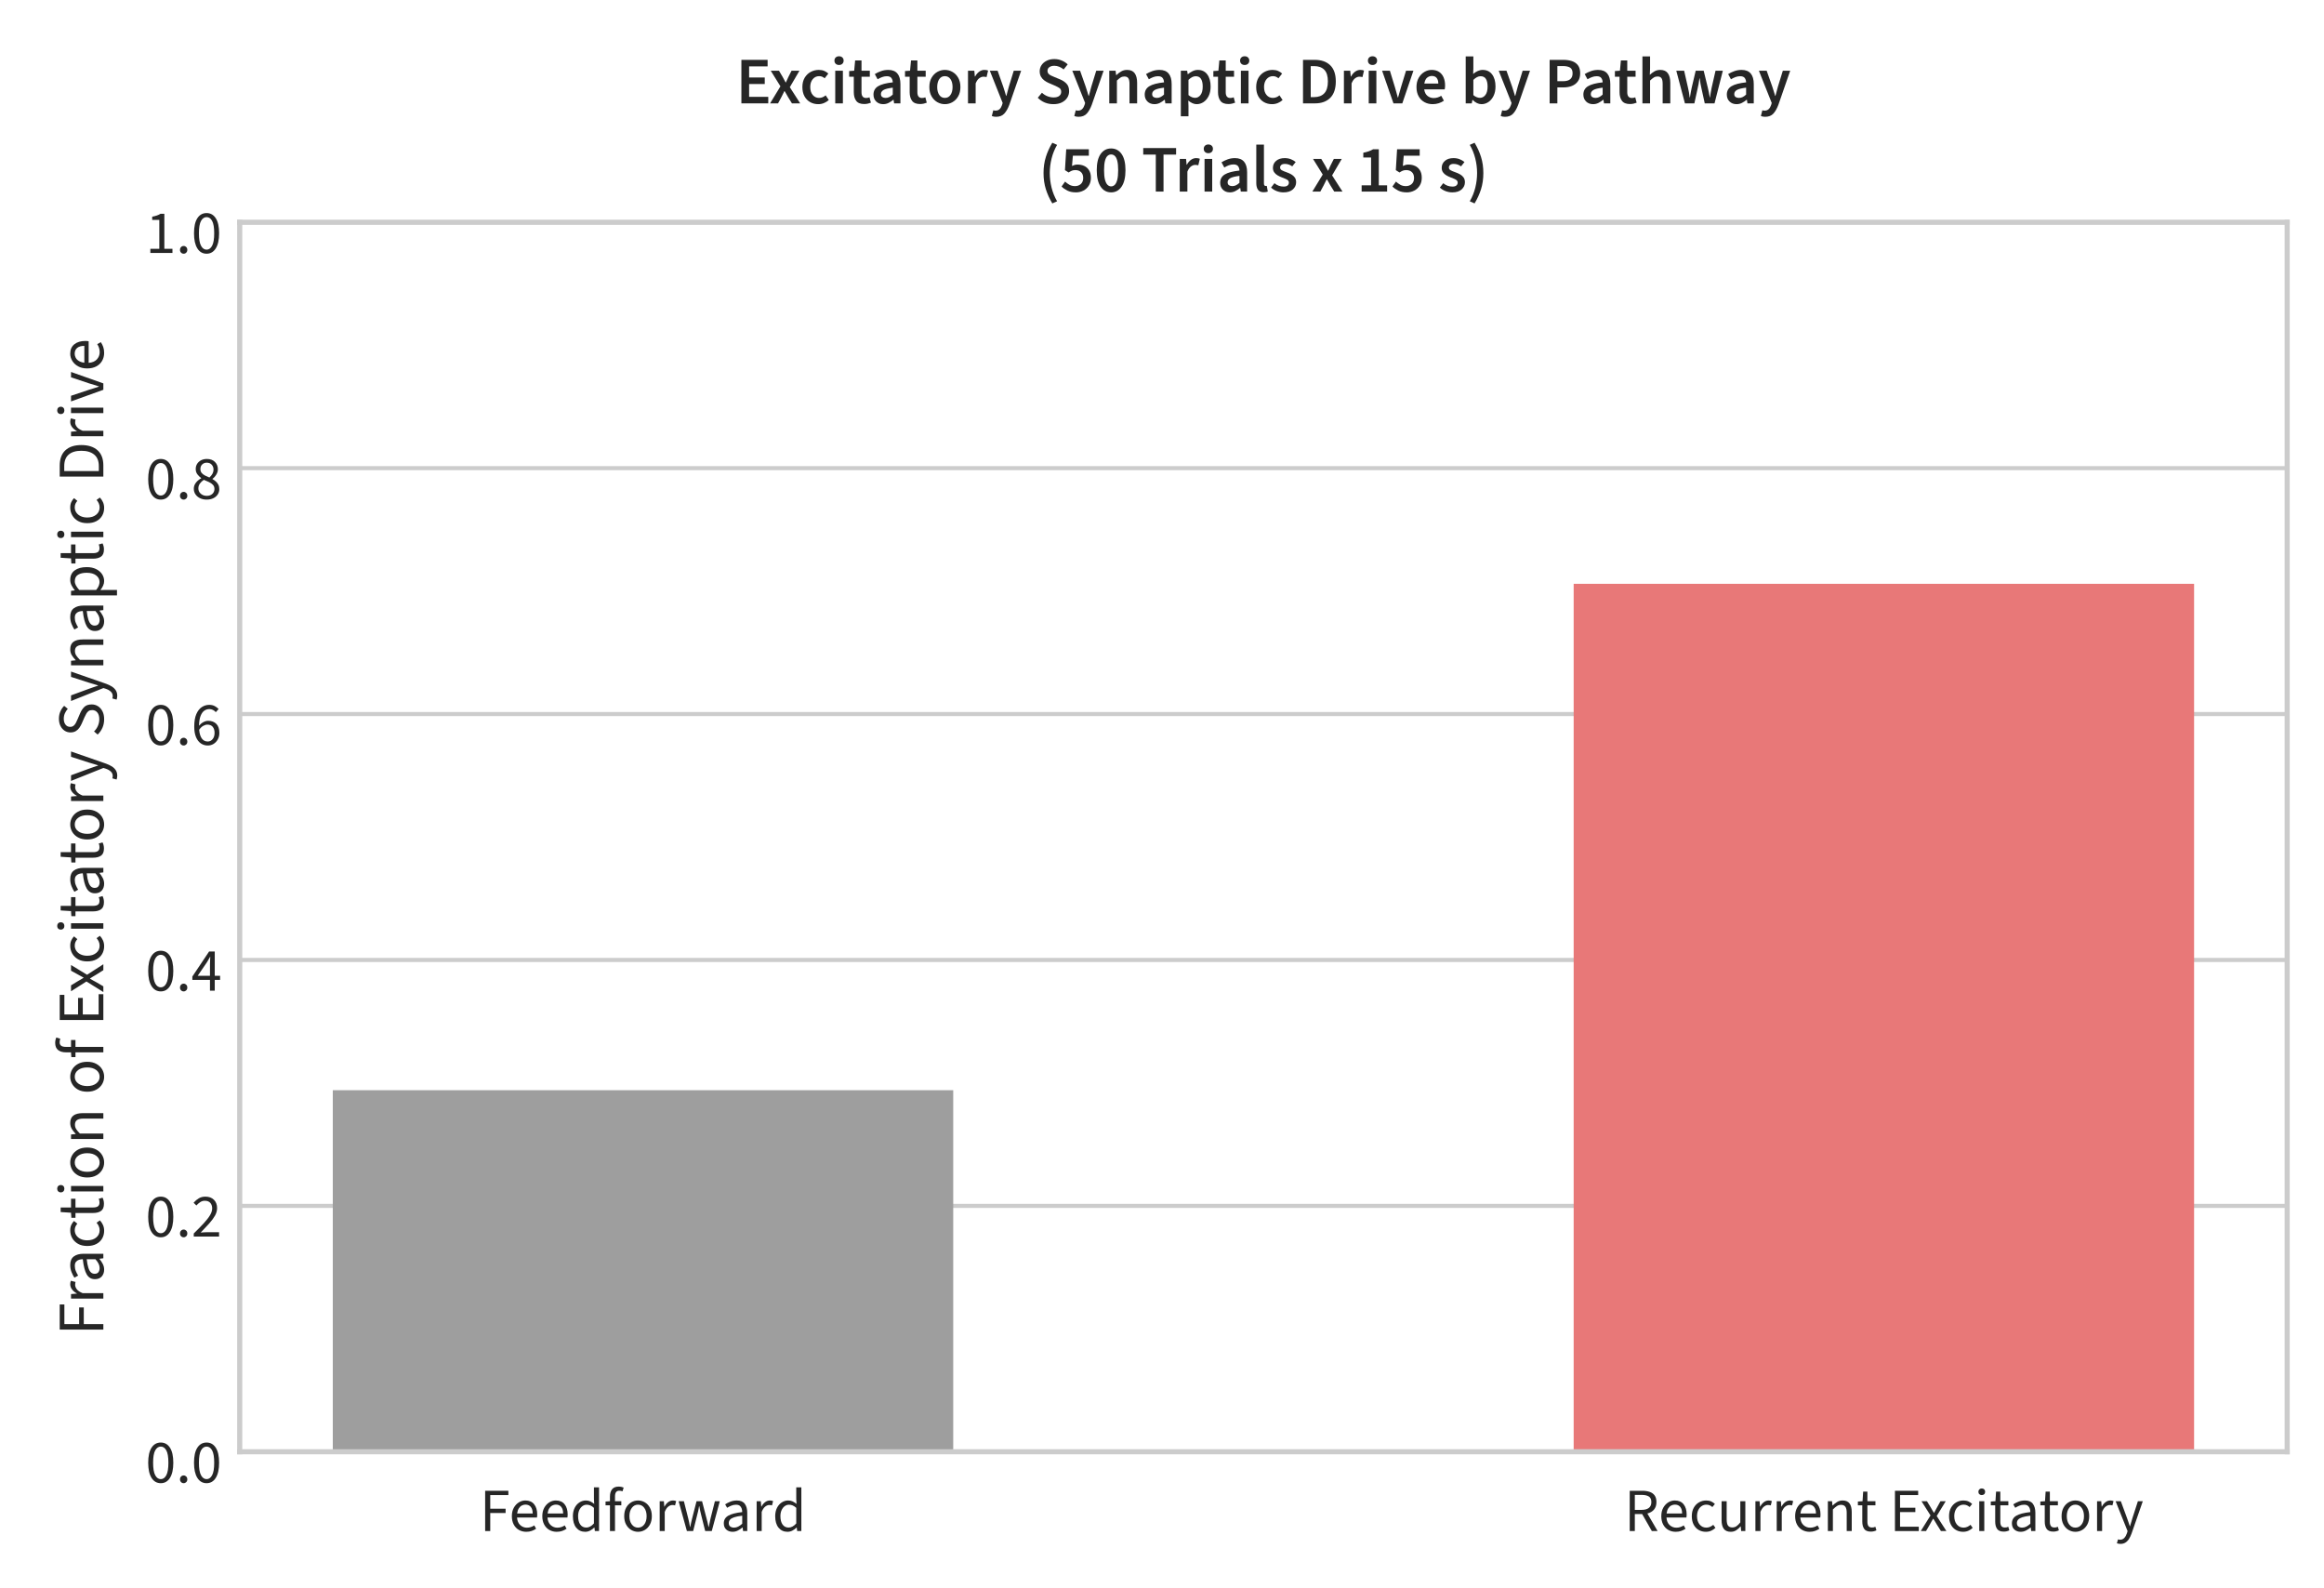
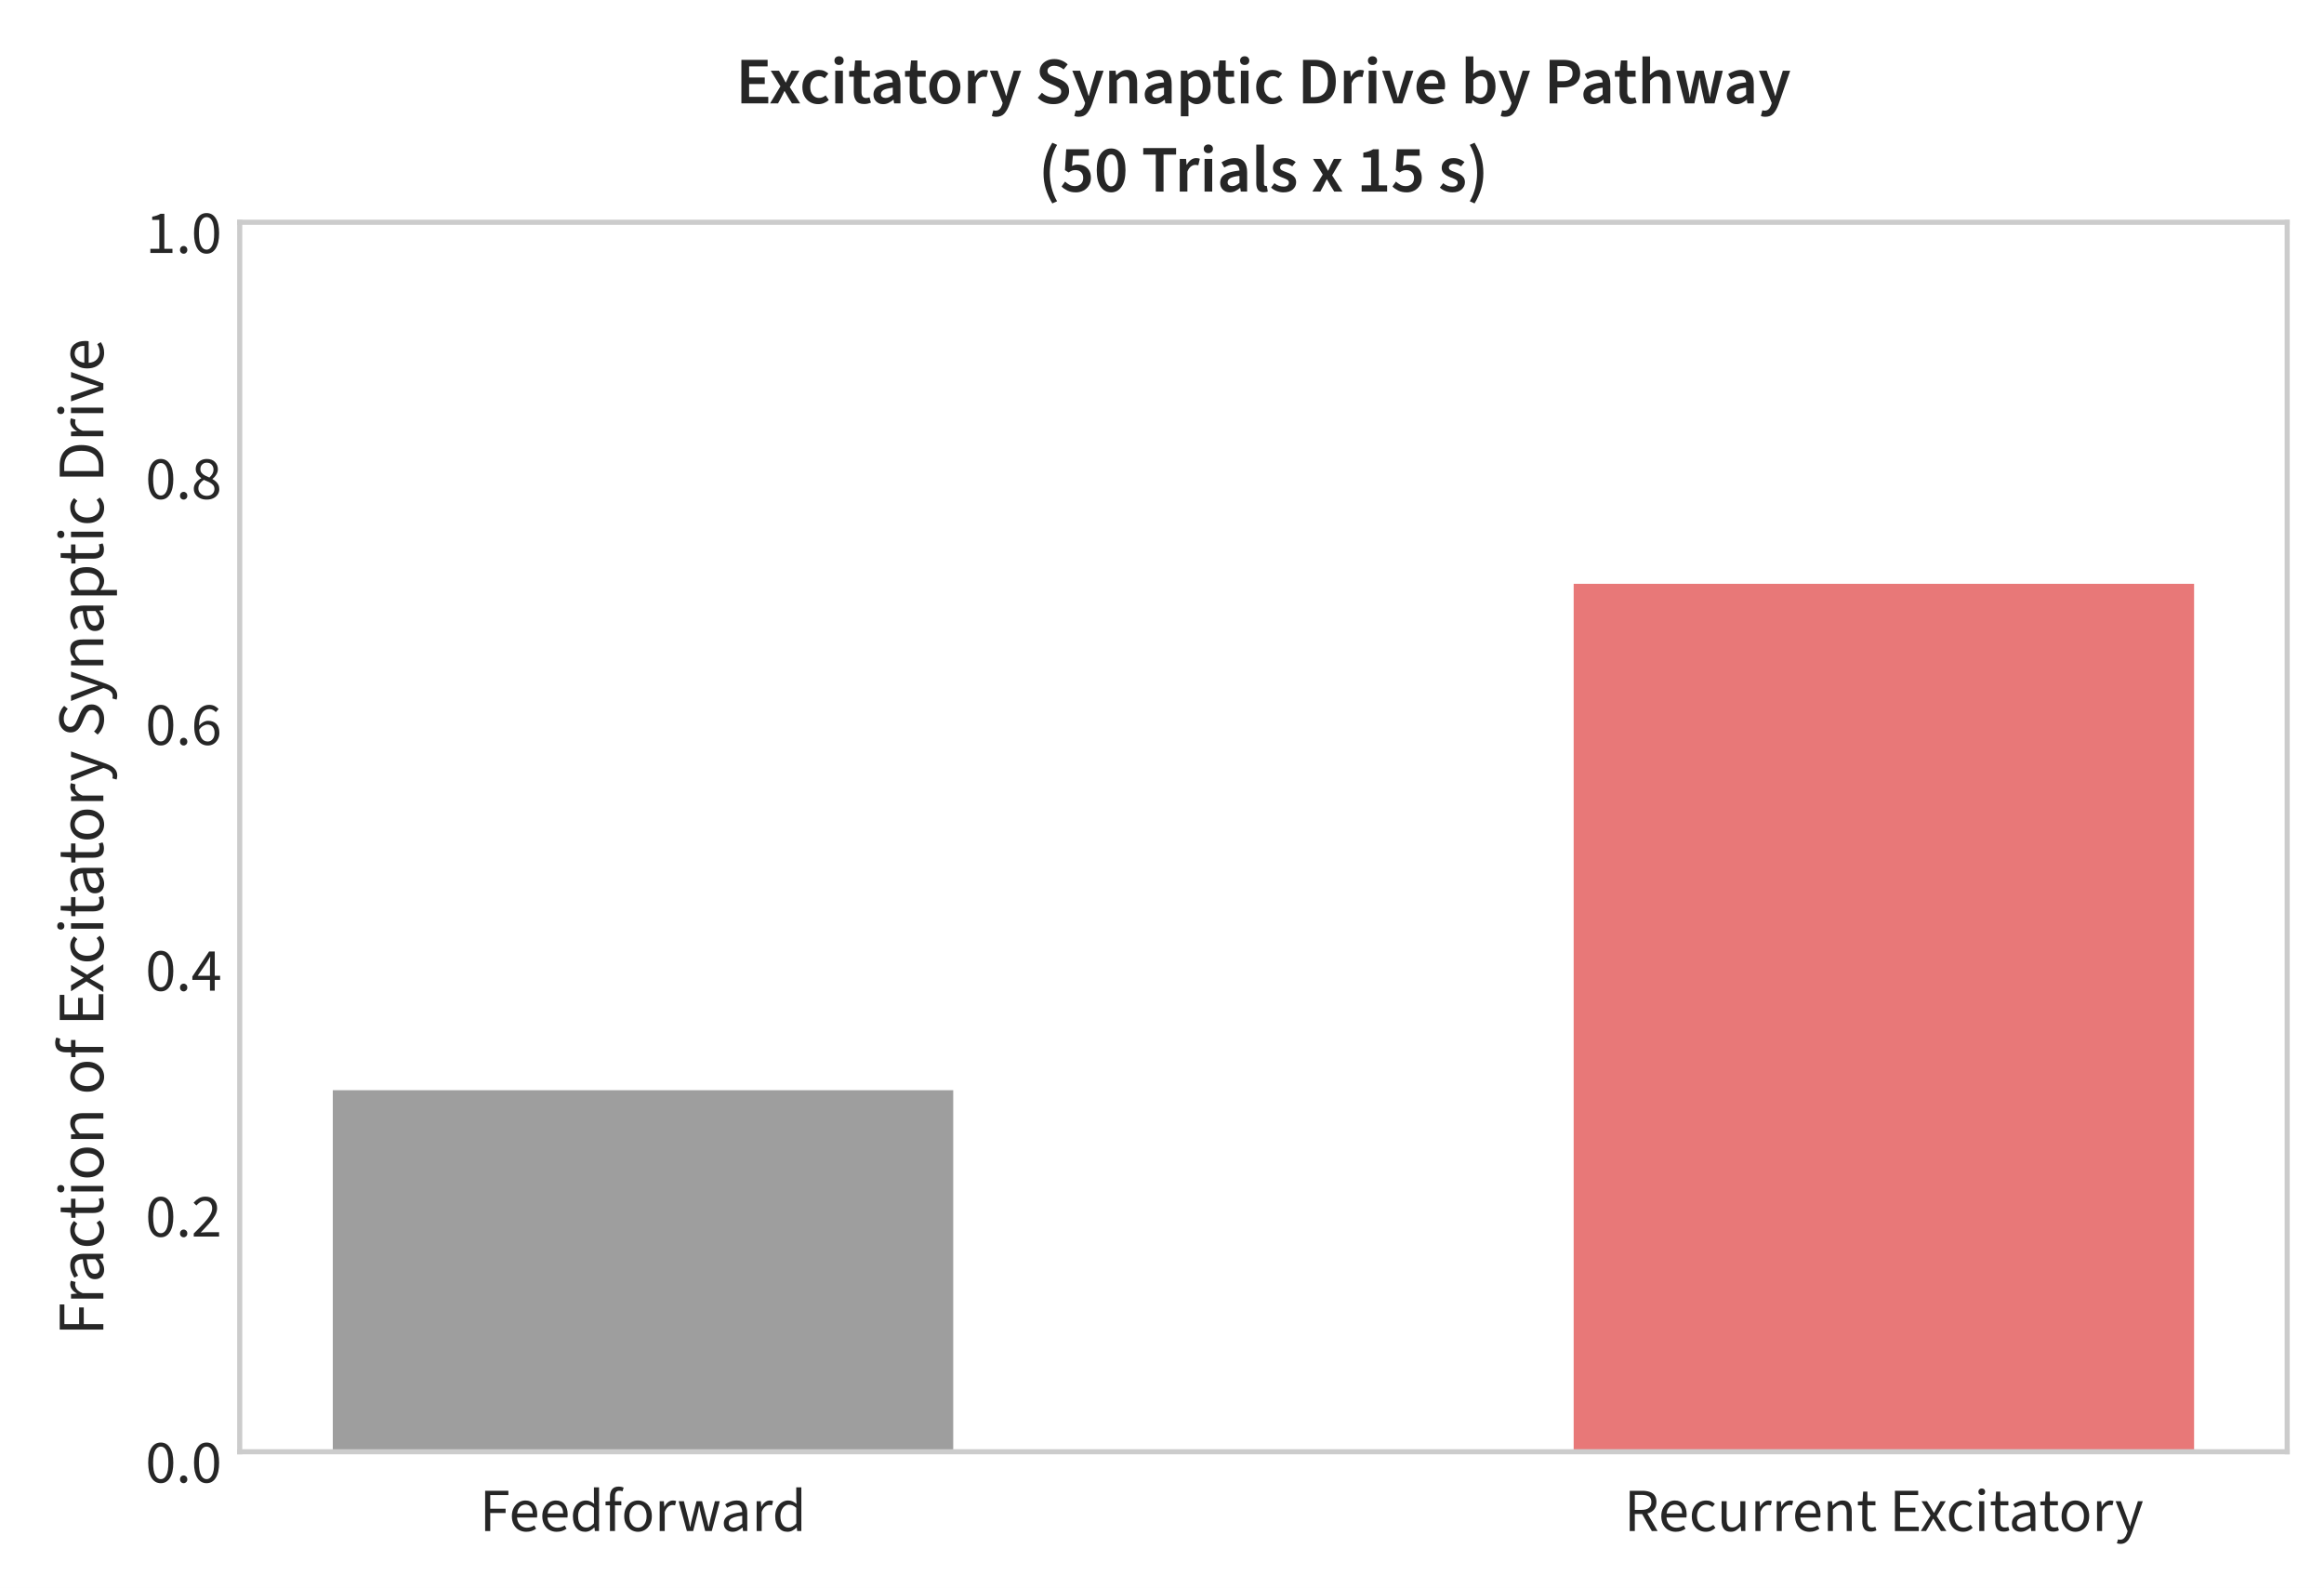
<svg xmlns="http://www.w3.org/2000/svg" xmlns:xlink="http://www.w3.org/1999/xlink" width="454.238pt" height="310.32pt" viewBox="0 0 454.238 310.32" version="1.1">
  <defs>
    <style type="text/css">*{stroke-linejoin: round; stroke-linecap: butt}</style>
  </defs>
  <g id="figure_1">
    <g id="patch_1">
      <path d="M 0 310.32  L 454.238 310.32  L 454.238 0  L 0 0  z " style="fill: #ffffff" />
    </g>
    <g id="axes_1">
      <g id="patch_2">
        <path d="M 46.855 283.708  L 447.038 283.708  L 447.038 43.438  L 46.855 43.438  z " style="fill: #ffffff" />
      </g>
      <g id="matplotlib.axis_1">
        <g id="xtick_1">
          <g id="line2d_1" />
          <g id="text_1">
            <g style="fill: #262626" transform="translate(93.7461 299.208) scale(0.12 -0.12)">
              <defs>
                <path id="SourceSans3-Regular-7" d="M 576 0  L 576 4198  L 2995 4198  L 2995 3750  L 1107 3750  L 1107 2330  L 2707 2330  L 2707 1882  L 1107 1882  L 1107 0  L 576 0  z " transform="scale(0.015625)" />
                <path id="SourceSans3-Regular-20" d="M 1702 2758  Q 1510 2758 1328 2665  Q 1146 2573 1014 2368  Q 883 2163 838 1830  L 2458 1830  Q 2458 2285 2259 2521  Q 2061 2758 1702 2758  z M 1786 -77  Q 1370 -77 1027 115  Q 685 307 486 675  Q 288 1043 288 1555  Q 288 2061 489 2425  Q 691 2790 1014 2988  Q 1338 3187 1696 3187  Q 2298 3187 2614 2790  Q 2931 2394 2931 1728  Q 2931 1645 2924 1568  Q 2918 1491 2906 1414  L 826 1414  Q 864 890 1161 621  Q 1459 352 1850 352  Q 2074 352 2269 416  Q 2464 480 2624 589  L 2816 243  Q 2611 102 2358 12  Q 2106 -77 1786 -77  z " transform="scale(0.015625)" />
                <path id="SourceSans3-Regular-1f" d="M 1587 -77  Q 1005 -77 653 348  Q 301 774 301 1549  Q 301 2054 489 2422  Q 678 2790 988 2988  Q 1299 3187 1651 3187  Q 1920 3187 2118 3091  Q 2317 2995 2522 2829  L 2496 3360  L 2496 4557  L 3027 4557  L 3027 0  L 2592 0  L 2547 365  L 2528 365  Q 2349 186 2105 54  Q 1862 -77 1587 -77  z M 1702 365  Q 2112 365 2496 794  L 2496 2419  Q 2298 2598 2115 2672  Q 1933 2746 1741 2746  Q 1491 2746 1289 2595  Q 1088 2445 966 2179  Q 845 1914 845 1555  Q 845 998 1069 681  Q 1293 365 1702 365  z " transform="scale(0.015625)" />
                <path id="SourceSans3-Regular-21" d="M 614 0  L 614 2682  L 154 2682  L 154 3078  L 614 3110  L 614 3603  Q 614 4077 835 4355  Q 1056 4634 1523 4634  Q 1670 4634 1804 4605  Q 1939 4576 2042 4531  L 1926 4147  Q 1734 4205 1574 4205  Q 1139 4205 1139 3603  L 1139 3110  L 1798 3110  L 1798 2682  L 1139 2682  L 1139 0  L 614 0  z " transform="scale(0.015625)" />
                <path id="SourceSans3-Regular-2a" d="M 1734 -77  Q 1357 -77 1027 115  Q 698 307 496 672  Q 294 1037 294 1549  Q 294 2074 496 2438  Q 698 2803 1027 2995  Q 1357 3187 1734 3187  Q 2118 3187 2444 2995  Q 2771 2803 2972 2438  Q 3174 2074 3174 1549  Q 3174 1037 2972 672  Q 2771 307 2444 115  Q 2118 -77 1734 -77  z M 1734 358  Q 2138 358 2384 688  Q 2630 1018 2630 1549  Q 2630 2086 2384 2419  Q 2138 2752 1734 2752  Q 1338 2752 1088 2419  Q 838 2086 838 1549  Q 838 1018 1088 688  Q 1338 358 1734 358  z " transform="scale(0.015625)" />
                <path id="SourceSans3-Regular-2d" d="M 525 0  L 525 3110  L 960 3110  L 1005 2547  L 1024 2547  Q 1178 2842 1408 3014  Q 1638 3187 1907 3187  Q 2093 3187 2240 3123  L 2125 2675  Q 2054 2694 1993 2704  Q 1933 2714 1837 2714  Q 1638 2714 1424 2554  Q 1210 2394 1050 1997  L 1050 0  L 525 0  z " transform="scale(0.015625)" />
                <path id="SourceSans3-Regular-32" d="M 1018 0  L 154 3110  L 704 3110  L 1158 1312  Q 1210 1101 1254 889  Q 1299 678 1338 429  L 1363 429  Q 1414 678 1462 889  Q 1510 1101 1562 1312  L 2022 3110  L 2598 3110  L 3066 1312  Q 3123 1101 3174 889  Q 3226 678 3270 429  L 3296 429  Q 3347 678 3392 889  Q 3437 1101 3482 1312  L 3936 3110  L 4448 3110  L 3610 0  L 2925 0  L 2509 1664  Q 2451 1882 2406 2096  Q 2362 2310 2310 2586  L 2285 2586  Q 2240 2310 2192 2092  Q 2144 1875 2086 1664  L 1670 0  L 1018 0  z " transform="scale(0.015625)" />
                <path id="SourceSans3-Regular-1c" d="M 1242 -77  Q 851 -77 588 153  Q 326 384 326 806  Q 326 1331 787 1600  Q 1248 1869 2246 1978  Q 2246 2176 2188 2349  Q 2131 2522 1993 2634  Q 1856 2746 1600 2746  Q 1331 2746 1094 2643  Q 858 2541 672 2426  L 467 2784  Q 685 2931 1001 3059  Q 1318 3187 1690 3187  Q 2259 3187 2515 2838  Q 2771 2490 2771 1907  L 2771 0  L 2336 0  L 2291 371  L 2272 371  Q 2042 186 1789 54  Q 1536 -77 1242 -77  z M 1389 358  Q 1613 358 1817 460  Q 2022 563 2246 762  L 2246 1600  Q 1722 1542 1414 1440  Q 1107 1338 976 1190  Q 845 1043 845 838  Q 845 582 1005 470  Q 1165 358 1389 358  z " transform="scale(0.015625)" />
              </defs>
              <use xlink:href="#SourceSans3-Regular-7" />
              <use xlink:href="#SourceSans3-Regular-20" transform="translate(48 0)" />
              <use xlink:href="#SourceSans3-Regular-20" transform="translate(97.59375 0)" />
              <use xlink:href="#SourceSans3-Regular-1f" transform="translate(147.1875 0)" />
              <use xlink:href="#SourceSans3-Regular-21" transform="translate(202.6875 0)" />
              <use xlink:href="#SourceSans3-Regular-2a" transform="translate(230.8906 0)" />
              <use xlink:href="#SourceSans3-Regular-2d" transform="translate(285.0938 0)" />
              <use xlink:href="#SourceSans3-Regular-32" transform="translate(321.7031 0)" />
              <use xlink:href="#SourceSans3-Regular-1c" transform="translate(392.6094 0)" />
              <use xlink:href="#SourceSans3-Regular-2d" transform="translate(443.0156 0)" />
              <use xlink:href="#SourceSans3-Regular-1f" transform="translate(476.7188 0)" />
            </g>
          </g>
        </g>
        <g id="xtick_2">
          <g id="line2d_2" />
          <g id="text_2">
            <g style="fill: #262626" transform="translate(317.4603 299.208) scale(0.12 -0.12)">
              <defs>
                <path id="SourceSans3-Regular-13" d="M 576 0  L 576 4198  L 1888 4198  Q 2317 4198 2649 4086  Q 2982 3974 3171 3715  Q 3360 3456 3360 3021  Q 3360 2534 3104 2236  Q 2848 1939 2413 1830  L 3482 0  L 2880 0  L 1869 1773  L 1107 1773  L 1107 0  L 576 0  z M 1107 2208  L 1811 2208  Q 2304 2208 2566 2409  Q 2829 2611 2829 3021  Q 2829 3437 2566 3603  Q 2304 3770 1811 3770  L 1107 3770  L 1107 2208  z " transform="scale(0.015625)" />
                <path id="SourceSans3-Regular-1e" d="M 1760 -77  Q 1344 -77 1011 115  Q 678 307 486 672  Q 294 1037 294 1549  Q 294 2074 502 2438  Q 710 2803 1052 2995  Q 1395 3187 1792 3187  Q 2099 3187 2320 3084  Q 2541 2982 2701 2822  L 2438 2502  Q 2317 2611 2166 2681  Q 2016 2752 1811 2752  Q 1536 2752 1315 2601  Q 1094 2451 966 2179  Q 838 1907 838 1549  Q 838 1018 1107 688  Q 1376 358 1805 358  Q 2016 358 2201 441  Q 2387 525 2528 653  L 2758 333  Q 2566 147 2313 35  Q 2061 -77 1760 -77  z " transform="scale(0.015625)" />
                <path id="SourceSans3-Regular-30" d="M 1434 -77  Q 941 -77 710 233  Q 480 544 480 1139  L 480 3110  L 1011 3110  L 1011 1210  Q 1011 774 1148 576  Q 1286 378 1594 378  Q 1837 378 2025 502  Q 2214 627 2432 902  L 2432 3110  L 2957 3110  L 2957 0  L 2522 0  L 2477 486  L 2458 486  Q 2240 230 1997 76  Q 1754 -77 1434 -77  z " transform="scale(0.015625)" />
                <path id="SourceSans3-Regular-29" d="M 525 0  L 525 3110  L 960 3110  L 1005 2662  L 1024 2662  Q 1248 2886 1497 3036  Q 1747 3187 2067 3187  Q 2560 3187 2787 2876  Q 3014 2566 3014 1971  L 3014 0  L 2490 0  L 2490 1901  Q 2490 2336 2349 2534  Q 2208 2733 1901 2733  Q 1664 2733 1475 2611  Q 1286 2490 1050 2253  L 1050 0  L 525 0  z " transform="scale(0.015625)" />
                <path id="SourceSans3-Regular-2f" d="M 1504 -58  Q 1005 -58 809 227  Q 614 512 614 979  L 614 2682  L 154 2682  L 154 3078  L 640 3110  L 704 4109  L 1146 4109  L 1146 3110  L 1984 3110  L 1984 2682  L 1146 2682  L 1146 966  Q 1146 685 1251 528  Q 1357 371 1626 371  Q 1709 371 1798 387  Q 1888 403 1978 448  L 2086 77  Q 1965 13 1814 -22  Q 1664 -58 1504 -58  z " transform="scale(0.015625)" />
                <path id="SourceSans3-Regular-1" transform="scale(0.015625)" />
                <path id="SourceSans3-Regular-6" d="M 576 0  L 576 4198  L 2995 4198  L 2995 3750  L 1107 3750  L 1107 2432  L 2701 2432  L 2701 1978  L 1107 1978  L 1107 454  L 3059 454  L 3059 0  L 576 0  z " transform="scale(0.015625)" />
                <path id="SourceSans3-Regular-33" d="M 90 0  L 1107 1626  L 166 3110  L 736 3110  L 1152 2426  Q 1222 2304 1299 2169  Q 1376 2035 1459 1907  L 1485 1907  Q 1555 2035 1625 2169  Q 1696 2304 1766 2426  L 2144 3110  L 2694 3110  L 1754 1568  L 2765 0  L 2195 0  L 1741 723  Q 1658 864 1574 1005  Q 1491 1146 1402 1280  L 1376 1280  Q 1293 1146 1216 1008  Q 1139 870 1062 723  L 640 0  L 90 0  z " transform="scale(0.015625)" />
                <path id="SourceSans3-Regular-24" d="M 525 0  L 525 3110  L 1050 3110  L 1050 0  L 525 0  z M 787 3750  Q 633 3750 534 3843  Q 435 3936 435 4096  Q 435 4250 534 4346  Q 633 4442 787 4442  Q 941 4442 1040 4346  Q 1139 4250 1139 4096  Q 1139 3936 1040 3843  Q 941 3750 787 3750  z " transform="scale(0.015625)" />
                <path id="SourceSans3-Regular-34" d="M 576 -1338  Q 474 -1338 381 -1318  Q 288 -1299 211 -1274  L 326 -864  Q 442 -902 550 -902  Q 813 -902 985 -713  Q 1158 -525 1254 -237  L 1325 -6  L 77 3110  L 621 3110  L 1254 1389  Q 1325 1190 1405 960  Q 1485 730 1555 512  L 1581 512  Q 1651 723 1715 953  Q 1779 1184 1843 1389  L 2400 3110  L 2912 3110  L 1741 -256  Q 1632 -563 1481 -806  Q 1331 -1050 1110 -1194  Q 890 -1338 576 -1338  z " transform="scale(0.015625)" />
              </defs>
              <use xlink:href="#SourceSans3-Regular-13" />
              <use xlink:href="#SourceSans3-Regular-20" transform="translate(55.90625 0)" />
              <use xlink:href="#SourceSans3-Regular-1e" transform="translate(105.5 0)" />
              <use xlink:href="#SourceSans3-Regular-30" transform="translate(151.0938 0)" />
              <use xlink:href="#SourceSans3-Regular-2d" transform="translate(205.5 0)" />
              <use xlink:href="#SourceSans3-Regular-2d" transform="translate(240.2031 0)" />
              <use xlink:href="#SourceSans3-Regular-20" transform="translate(273.9062 0)" />
              <use xlink:href="#SourceSans3-Regular-29" transform="translate(323.5 0)" />
              <use xlink:href="#SourceSans3-Regular-2f" transform="translate(378.2031 0)" />
              <use xlink:href="#SourceSans3-Regular-1" transform="translate(412 0)" />
              <use xlink:href="#SourceSans3-Regular-6" transform="translate(432 0)" />
              <use xlink:href="#SourceSans3-Regular-33" transform="translate(481.6094 0)" />
              <use xlink:href="#SourceSans3-Regular-1e" transform="translate(524.5 0)" />
              <use xlink:href="#SourceSans3-Regular-24" transform="translate(570.0938 0)" />
              <use xlink:href="#SourceSans3-Regular-2f" transform="translate(594.6875 0)" />
              <use xlink:href="#SourceSans3-Regular-1c" transform="translate(626.3906 0)" />
              <use xlink:href="#SourceSans3-Regular-2f" transform="translate(675.3906 0)" />
              <use xlink:href="#SourceSans3-Regular-2a" transform="translate(707.7812 0)" />
              <use xlink:href="#SourceSans3-Regular-2d" transform="translate(761.9844 0)" />
              <use xlink:href="#SourceSans3-Regular-34" transform="translate(799.1875 0)" />
            </g>
          </g>
        </g>
      </g>
      <g id="matplotlib.axis_2">
        <g id="ytick_1">
-           <g id="line2d_3">
-             <path d="M 46.855 283.708  L 447.038 283.708  " clip-path="url(#pfcf97bd7ca)" style="fill: none; stroke: #cccccc; stroke-width: 0.8; stroke-linecap: round" />
-           </g>
-           <g id="line2d_4" />
+           <g id="line2d_3" />
          <g id="text_3">
            <g style="fill: #262626" transform="translate(28.438 289.708) scale(0.12 -0.12)">
              <defs>
                <path id="SourceSans3-Regular-535" d="M 1594 -77  Q 979 -77 630 476  Q 282 1030 282 2054  Q 282 3085 630 3622  Q 979 4160 1594 4160  Q 2202 4160 2550 3622  Q 2899 3085 2899 2054  Q 2899 1030 2550 476  Q 2202 -77 1594 -77  z M 1594 346  Q 1952 346 2169 752  Q 2387 1158 2387 2054  Q 2387 2950 2169 3344  Q 1952 3738 1594 3738  Q 1235 3738 1014 3344  Q 794 2950 794 2054  Q 794 1158 1014 752  Q 1235 346 1594 346  z " transform="scale(0.015625)" />
                <path id="SourceSans3-Regular-56b" d="M 800 -77  Q 640 -77 528 35  Q 416 147 416 320  Q 416 506 528 618  Q 640 730 800 730  Q 954 730 1066 618  Q 1178 506 1178 320  Q 1178 147 1066 35  Q 954 -77 800 -77  z " transform="scale(0.015625)" />
              </defs>
              <use xlink:href="#SourceSans3-Regular-535" />
              <use xlink:href="#SourceSans3-Regular-56b" transform="translate(49.70312 0)" />
              <use xlink:href="#SourceSans3-Regular-535" transform="translate(74.60938 0)" />
            </g>
          </g>
        </g>
        <g id="ytick_2">
-           <g id="line2d_5">
-             <path d="M 46.855 235.654  L 447.038 235.654  " clip-path="url(#pfcf97bd7ca)" style="fill: none; stroke: #cccccc; stroke-width: 0.8; stroke-linecap: round" />
-           </g>
-           <g id="line2d_6" />
+           <g id="line2d_4" />
          <g id="text_4">
            <g style="fill: #262626" transform="translate(28.438 241.654) scale(0.12 -0.12)">
              <defs>
                <path id="SourceSans3-Regular-537" d="M 256 0  L 256 320  Q 870 922 1299 1386  Q 1728 1850 1952 2227  Q 2176 2605 2176 2931  Q 2176 3283 1984 3507  Q 1792 3731 1402 3731  Q 1146 3731 928 3587  Q 710 3443 531 3238  L 237 3526  Q 493 3814 784 3987  Q 1075 4160 1466 4160  Q 2035 4160 2361 3830  Q 2688 3501 2688 2963  Q 2688 2566 2467 2176  Q 2246 1786 1862 1357  Q 1478 928 979 416  Q 1146 429 1325 441  Q 1504 454 1664 454  L 2893 454  L 2893 0  L 256 0  z " transform="scale(0.015625)" />
              </defs>
              <use xlink:href="#SourceSans3-Regular-535" />
              <use xlink:href="#SourceSans3-Regular-56b" transform="translate(49.70312 0)" />
              <use xlink:href="#SourceSans3-Regular-537" transform="translate(74.60938 0)" />
            </g>
          </g>
        </g>
        <g id="ytick_3">
-           <g id="line2d_7">
-             <path d="M 46.855 187.6  L 447.038 187.6  " clip-path="url(#pfcf97bd7ca)" style="fill: none; stroke: #cccccc; stroke-width: 0.8; stroke-linecap: round" />
-           </g>
-           <g id="line2d_8" />
+           <g id="line2d_5" />
          <g id="text_5">
            <g style="fill: #262626" transform="translate(28.438 193.6) scale(0.12 -0.12)">
              <defs>
                <path id="SourceSans3-Regular-539" d="M 666 1549  L 1946 1549  L 1946 2733  Q 1946 2899 1958 3129  Q 1971 3360 1978 3520  L 1952 3520  Q 1875 3373 1792 3232  Q 1709 3091 1619 2944  L 666 1549  z M 1946 0  L 1946 1126  L 109 1126  L 109 1472  L 1856 4083  L 2445 4083  L 2445 1549  L 3002 1549  L 3002 1126  L 2445 1126  L 2445 0  L 1946 0  z " transform="scale(0.015625)" />
              </defs>
              <use xlink:href="#SourceSans3-Regular-535" />
              <use xlink:href="#SourceSans3-Regular-56b" transform="translate(49.70312 0)" />
              <use xlink:href="#SourceSans3-Regular-539" transform="translate(74.60938 0)" />
            </g>
          </g>
        </g>
        <g id="ytick_4">
-           <g id="line2d_9">
-             <path d="M 46.855 139.546  L 447.038 139.546  " clip-path="url(#pfcf97bd7ca)" style="fill: none; stroke: #cccccc; stroke-width: 0.8; stroke-linecap: round" />
-           </g>
-           <g id="line2d_10" />
+           <g id="line2d_6" />
          <g id="text_6">
            <g style="fill: #262626" transform="translate(28.438 145.546) scale(0.12 -0.12)">
              <defs>
                <path id="SourceSans3-Regular-53b" d="M 1670 2099  Q 1472 2099 1241 1971  Q 1011 1843 819 1562  Q 870 966 1097 652  Q 1325 339 1715 339  Q 2016 339 2221 585  Q 2426 832 2426 1235  Q 2426 1632 2237 1865  Q 2048 2099 1670 2099  z M 1715 -77  Q 1318 -77 998 140  Q 678 358 492 796  Q 307 1235 307 1888  Q 307 2707 528 3206  Q 749 3706 1104 3933  Q 1459 4160 1862 4160  Q 2195 4160 2435 4035  Q 2675 3910 2848 3725  L 2554 3398  Q 2432 3546 2253 3632  Q 2074 3718 1882 3718  Q 1594 3718 1357 3555  Q 1120 3392 969 3011  Q 819 2630 806 1984  Q 998 2221 1254 2358  Q 1510 2496 1760 2496  Q 2291 2496 2608 2179  Q 2925 1862 2925 1235  Q 2925 845 2758 550  Q 2592 256 2320 89  Q 2048 -77 1715 -77  z " transform="scale(0.015625)" />
              </defs>
              <use xlink:href="#SourceSans3-Regular-535" />
              <use xlink:href="#SourceSans3-Regular-56b" transform="translate(49.70312 0)" />
              <use xlink:href="#SourceSans3-Regular-53b" transform="translate(74.60938 0)" />
            </g>
          </g>
        </g>
        <g id="ytick_5">
-           <g id="line2d_11">
-             <path d="M 46.855 91.492  L 447.038 91.492  " clip-path="url(#pfcf97bd7ca)" style="fill: none; stroke: #cccccc; stroke-width: 0.8; stroke-linecap: round" />
-           </g>
-           <g id="line2d_12" />
+           <g id="line2d_7" />
          <g id="text_7">
            <g style="fill: #262626" transform="translate(28.438 97.492) scale(0.12 -0.12)">
              <defs>
                <path id="SourceSans3-Regular-53d" d="M 1600 -77  Q 1216 -77 915 67  Q 614 211 438 467  Q 262 723 262 1043  Q 262 1312 374 1520  Q 486 1728 662 1885  Q 838 2042 1030 2144  L 1030 2170  Q 806 2330 633 2560  Q 461 2790 461 3110  Q 461 3424 614 3661  Q 768 3898 1030 4029  Q 1293 4160 1619 4160  Q 2150 4160 2460 3853  Q 2771 3546 2771 3072  Q 2771 2861 2681 2672  Q 2592 2483 2464 2332  Q 2336 2182 2208 2086  L 2208 2061  Q 2394 1958 2554 1817  Q 2714 1677 2816 1481  Q 2918 1286 2918 1011  Q 2918 710 2755 460  Q 2592 211 2294 67  Q 1997 -77 1600 -77  z M 1888 2227  Q 2093 2413 2205 2617  Q 2317 2822 2317 3046  Q 2317 3347 2131 3558  Q 1946 3770 1606 3770  Q 1325 3770 1136 3590  Q 947 3411 947 3110  Q 947 2867 1078 2707  Q 1210 2547 1427 2435  Q 1645 2323 1888 2227  z M 1613 314  Q 1971 314 2192 515  Q 2413 717 2413 1030  Q 2413 1293 2259 1459  Q 2106 1626 1853 1747  Q 1600 1869 1306 1984  Q 1062 1824 899 1600  Q 736 1376 736 1094  Q 736 755 989 534  Q 1242 314 1613 314  z " transform="scale(0.015625)" />
              </defs>
              <use xlink:href="#SourceSans3-Regular-535" />
              <use xlink:href="#SourceSans3-Regular-56b" transform="translate(49.70312 0)" />
              <use xlink:href="#SourceSans3-Regular-53d" transform="translate(74.60938 0)" />
            </g>
          </g>
        </g>
        <g id="ytick_6">
-           <g id="line2d_13">
-             <path d="M 46.855 43.438  L 447.038 43.438  " clip-path="url(#pfcf97bd7ca)" style="fill: none; stroke: #cccccc; stroke-width: 0.8; stroke-linecap: round" />
-           </g>
-           <g id="line2d_14" />
+           <g id="line2d_8" />
          <g id="text_8">
            <g style="fill: #262626" transform="translate(28.438 49.438) scale(0.12 -0.12)">
              <defs>
                <path id="SourceSans3-Regular-536" d="M 506 0  L 506 435  L 1440 435  L 1440 3443  L 698 3443  L 698 3782  Q 979 3834 1187 3907  Q 1395 3981 1562 4083  L 1965 4083  L 1965 435  L 2810 435  L 2810 0  L 506 0  z " transform="scale(0.015625)" />
              </defs>
              <use xlink:href="#SourceSans3-Regular-536" />
              <use xlink:href="#SourceSans3-Regular-56b" transform="translate(49.70312 0)" />
              <use xlink:href="#SourceSans3-Regular-535" transform="translate(74.60938 0)" />
            </g>
          </g>
        </g>
        <g id="text_9">
          <g style="fill: #262626" transform="translate(20.2 261.007) rotate(-90) scale(0.13 -0.13)">
            <defs>
              <path id="SourceSans3-Regular-14" d="M 1741 -77  Q 1293 -77 918 89  Q 544 256 269 550  L 570 896  Q 794 659 1104 524  Q 1414 390 1747 390  Q 2163 390 2393 579  Q 2624 768 2624 1075  Q 2624 1293 2531 1421  Q 2438 1549 2281 1638  Q 2125 1728 1926 1818  L 1325 2080  Q 1126 2170 928 2304  Q 730 2438 602 2649  Q 474 2861 474 3162  Q 474 3482 643 3734  Q 813 3987 1110 4131  Q 1408 4275 1792 4275  Q 2176 4275 2496 4134  Q 2816 3994 3034 3770  L 2746 3424  Q 2547 3597 2310 3702  Q 2074 3808 1792 3808  Q 1440 3808 1225 3641  Q 1011 3475 1011 3194  Q 1011 2995 1116 2864  Q 1222 2733 1382 2649  Q 1542 2566 1709 2496  L 2304 2240  Q 2682 2080 2925 1833  Q 3168 1587 3168 1120  Q 3168 787 2995 515  Q 2822 243 2505 83  Q 2189 -77 1741 -77  z " transform="scale(0.015625)" />
              <path id="SourceSans3-Regular-2b" d="M 525 -1312  L 525 3110  L 960 3110  L 1005 2752  L 1024 2752  Q 1235 2931 1488 3059  Q 1741 3187 2016 3187  Q 2618 3187 2931 2755  Q 3245 2323 3245 1600  Q 3245 1075 3056 697  Q 2867 320 2563 121  Q 2259 -77 1901 -77  Q 1683 -77 1468 19  Q 1254 115 1037 282  L 1050 -262  L 1050 -1312  L 525 -1312  z M 1811 365  Q 2195 365 2448 694  Q 2701 1024 2701 1600  Q 2701 2112 2512 2429  Q 2323 2746 1882 2746  Q 1683 2746 1481 2637  Q 1280 2528 1050 2323  L 1050 691  Q 1261 512 1459 438  Q 1658 365 1811 365  z " transform="scale(0.015625)" />
              <path id="SourceSans3-Regular-5" d="M 576 0  L 576 4198  L 1626 4198  Q 2598 4198 3104 3657  Q 3610 3117 3610 2118  Q 3610 1114 3107 557  Q 2605 0 1651 0  L 576 0  z M 1107 435  L 1587 435  Q 2323 435 2691 880  Q 3059 1325 3059 2118  Q 3059 2912 2691 3337  Q 2323 3763 1587 3763  L 1107 3763  L 1107 435  z " transform="scale(0.015625)" />
              <path id="SourceSans3-Regular-31" d="M 1197 0  L 77 3110  L 621 3110  L 1210 1344  Q 1280 1114 1353 883  Q 1427 653 1498 429  L 1523 429  Q 1594 653 1667 883  Q 1741 1114 1805 1344  L 2394 3110  L 2912 3110  L 1811 0  L 1197 0  z " transform="scale(0.015625)" />
            </defs>
            <use xlink:href="#SourceSans3-Regular-7" />
            <use xlink:href="#SourceSans3-Regular-2d" transform="translate(47.40625 0)" />
            <use xlink:href="#SourceSans3-Regular-1c" transform="translate(79.70312 0)" />
            <use xlink:href="#SourceSans3-Regular-1e" transform="translate(130.1094 0)" />
            <use xlink:href="#SourceSans3-Regular-2f" transform="translate(174.7031 0)" />
            <use xlink:href="#SourceSans3-Regular-24" transform="translate(208.5 0)" />
            <use xlink:href="#SourceSans3-Regular-2a" transform="translate(233.0938 0)" />
            <use xlink:href="#SourceSans3-Regular-29" transform="translate(287.2969 0)" />
            <use xlink:href="#SourceSans3-Regular-1" transform="translate(342 0)" />
            <use xlink:href="#SourceSans3-Regular-2a" transform="translate(362 0)" />
            <use xlink:href="#SourceSans3-Regular-21" transform="translate(416.2031 0)" />
            <use xlink:href="#SourceSans3-Regular-1" transform="translate(445.4062 0)" />
            <use xlink:href="#SourceSans3-Regular-6" transform="translate(465.4062 0)" />
            <use xlink:href="#SourceSans3-Regular-33" transform="translate(515.0156 0)" />
            <use xlink:href="#SourceSans3-Regular-1e" transform="translate(557.9062 0)" />
            <use xlink:href="#SourceSans3-Regular-24" transform="translate(603.5 0)" />
            <use xlink:href="#SourceSans3-Regular-2f" transform="translate(628.0938 0)" />
            <use xlink:href="#SourceSans3-Regular-1c" transform="translate(659.7969 0)" />
            <use xlink:href="#SourceSans3-Regular-2f" transform="translate(708.7969 0)" />
            <use xlink:href="#SourceSans3-Regular-2a" transform="translate(741.1875 0)" />
            <use xlink:href="#SourceSans3-Regular-2d" transform="translate(795.3906 0)" />
            <use xlink:href="#SourceSans3-Regular-34" transform="translate(832.5938 0)" />
            <use xlink:href="#SourceSans3-Regular-1" transform="translate(879.2969 0)" />
            <use xlink:href="#SourceSans3-Regular-14" transform="translate(899.2969 0)" />
            <use xlink:href="#SourceSans3-Regular-34" transform="translate(952.7031 0)" />
            <use xlink:href="#SourceSans3-Regular-29" transform="translate(999.4062 0)" />
            <use xlink:href="#SourceSans3-Regular-1c" transform="translate(1054.109 0)" />
            <use xlink:href="#SourceSans3-Regular-2b" transform="translate(1104.516 0)" />
            <use xlink:href="#SourceSans3-Regular-2f" transform="translate(1158.312 0)" />
            <use xlink:href="#SourceSans3-Regular-24" transform="translate(1192.109 0)" />
            <use xlink:href="#SourceSans3-Regular-1e" transform="translate(1216.703 0)" />
            <use xlink:href="#SourceSans3-Regular-1" transform="translate(1262.297 0)" />
            <use xlink:href="#SourceSans3-Regular-5" transform="translate(1282.297 0)" />
            <use xlink:href="#SourceSans3-Regular-2d" transform="translate(1343.797 0)" />
            <use xlink:href="#SourceSans3-Regular-24" transform="translate(1378.5 0)" />
            <use xlink:href="#SourceSans3-Regular-31" transform="translate(1403.094 0)" />
            <use xlink:href="#SourceSans3-Regular-20" transform="translate(1449.391 0)" />
          </g>
        </g>
      </g>
      <g id="patch_3">
-         <path d="M 65.046 283.708  L 186.313 283.708  L 186.313 213.058  L 65.046 213.058  z " clip-path="url(#pfcf97bd7ca)" style="fill: #9e9e9e" />
+         <path d="M 65.046 283.708  L 186.313 283.708  L 186.313 213.058  L 65.046 213.058  z " clip-path="url(#p4bf9c9f0a0)" style="fill: #9e9e9e" />
      </g>
      <g id="patch_4">
-         <path d="M 307.58 283.708  L 428.847 283.708  L 428.847 114.088  L 307.58 114.088  z " clip-path="url(#pfcf97bd7ca)" style="fill: #e87878" />
+         <path d="M 307.58 283.708  L 428.847 283.708  L 428.847 114.088  L 307.58 114.088  z " clip-path="url(#p4bf9c9f0a0)" style="fill: #e87878" />
      </g>
      <g id="patch_5">
        <path d="M 46.855 283.708  L 46.855 43.438  " style="fill: none; stroke: #cccccc; stroke-linejoin: miter; stroke-linecap: square" />
      </g>
      <g id="patch_6">
        <path d="M 447.038 283.708  L 447.038 43.438  " style="fill: none; stroke: #cccccc; stroke-linejoin: miter; stroke-linecap: square" />
      </g>
      <g id="patch_7">
        <path d="M 46.855 283.708  L 447.038 283.708  " style="fill: none; stroke: #cccccc; stroke-linejoin: miter; stroke-linecap: square" />
      </g>
      <g id="patch_8">
        <path d="M 46.855 43.438  L 447.038 43.438  " style="fill: none; stroke: #cccccc; stroke-linejoin: miter; stroke-linecap: square" />
      </g>
      <g id="text_10">
        <g style="fill: #262626" transform="translate(143.8311 20.2) scale(0.13 -0.13)">
          <defs>
            <path id="SourceSans3-Semibold-6" d="M 531 0  L 531 4186  L 3053 4186  L 3053 3558  L 1274 3558  L 1274 2490  L 2778 2490  L 2778 1862  L 1274 1862  L 1274 627  L 3117 627  L 3117 0  L 531 0  z " transform="scale(0.015625)" />
            <path id="SourceSans3-Semibold-33" d="M 90 0  L 1088 1638  L 154 3142  L 947 3142  L 1299 2547  Q 1370 2419 1443 2281  Q 1517 2144 1587 2016  L 1613 2016  Q 1670 2144 1734 2281  Q 1798 2419 1856 2547  L 2157 3142  L 2918 3142  L 1990 1555  L 2989 0  L 2195 0  L 1811 621  Q 1734 762 1654 902  Q 1574 1043 1491 1178  L 1466 1178  Q 1402 1043 1331 905  Q 1261 768 1190 621  L 858 0  L 90 0  z " transform="scale(0.015625)" />
            <path id="SourceSans3-Semibold-1e" d="M 1792 -77  Q 1357 -77 1011 118  Q 666 314 464 682  Q 262 1050 262 1568  Q 262 2093 480 2461  Q 698 2829 1059 3024  Q 1421 3219 1837 3219  Q 2138 3219 2365 3123  Q 2592 3027 2758 2867  L 2406 2413  Q 2304 2502 2173 2560  Q 2042 2618 1875 2618  Q 1504 2618 1261 2330  Q 1018 2042 1018 1568  Q 1018 1101 1254 813  Q 1491 525 1862 525  Q 2048 525 2211 592  Q 2374 659 2502 774  L 2803 320  Q 2605 141 2345 32  Q 2086 -77 1792 -77  z " transform="scale(0.015625)" />
            <path id="SourceSans3-Semibold-24" d="M 467 0  L 467 3142  L 1203 3142  L 1203 0  L 467 0  z M 832 3693  Q 634 3693 512 3808  Q 390 3923 390 4115  Q 390 4301 512 4416  Q 634 4531 832 4531  Q 1030 4531 1152 4416  Q 1274 4301 1274 4115  Q 1274 3923 1152 3808  Q 1030 3693 832 3693  z " transform="scale(0.015625)" />
            <path id="SourceSans3-Semibold-2f" d="M 1574 -64  Q 1030 -64 803 249  Q 576 563 576 1069  L 576 2560  L 128 2560  L 128 3110  L 614 3142  L 704 4128  L 1318 4128  L 1318 3142  L 2118 3142  L 2118 2560  L 1318 2560  L 1318 1069  Q 1318 518 1760 518  Q 1939 518 2086 582  L 2221 64  Q 2099 13 1932 -25  Q 1766 -64 1574 -64  z " transform="scale(0.015625)" />
            <path id="SourceSans3-Semibold-1c" d="M 1229 -77  Q 819 -77 556 179  Q 294 435 294 845  Q 294 1376 739 1648  Q 1184 1920 2150 2022  Q 2144 2266 2019 2438  Q 1894 2611 1574 2611  Q 1344 2611 1123 2528  Q 902 2445 691 2317  L 422 2816  Q 685 2982 1014 3100  Q 1344 3219 1715 3219  Q 2304 3219 2595 2870  Q 2886 2522 2886 1856  L 2886 0  L 2278 0  L 2227 346  L 2202 346  Q 1984 166 1747 44  Q 1510 -77 1229 -77  z M 1459 525  Q 1651 525 1814 605  Q 1978 685 2150 845  L 2150 1510  Q 1510 1434 1260 1286  Q 1011 1139 1011 896  Q 1011 698 1139 611  Q 1267 525 1459 525  z " transform="scale(0.015625)" />
            <path id="SourceSans3-Semibold-2a" d="M 1754 -77  Q 1363 -77 1024 118  Q 685 314 473 682  Q 262 1050 262 1568  Q 262 2093 473 2461  Q 685 2829 1024 3024  Q 1363 3219 1754 3219  Q 2150 3219 2489 3024  Q 2829 2829 3040 2461  Q 3251 2093 3251 1568  Q 3251 1050 3040 682  Q 2829 314 2489 118  Q 2150 -77 1754 -77  z M 1754 525  Q 2099 525 2297 813  Q 2496 1101 2496 1568  Q 2496 2042 2297 2330  Q 2099 2618 1754 2618  Q 1408 2618 1213 2330  Q 1018 2042 1018 1568  Q 1018 1101 1213 813  Q 1408 525 1754 525  z " transform="scale(0.015625)" />
            <path id="SourceSans3-Semibold-2d" d="M 467 0  L 467 3142  L 1075 3142  L 1126 2586  L 1152 2586  Q 1318 2893 1552 3056  Q 1786 3219 2042 3219  Q 2266 3219 2400 3155  L 2253 2528  Q 2176 2547 2112 2556  Q 2048 2566 1946 2566  Q 1760 2566 1555 2422  Q 1350 2278 1203 1920  L 1203 0  L 467 0  z " transform="scale(0.015625)" />
            <path id="SourceSans3-Semibold-34" d="M 678 -1293  Q 550 -1293 454 -1273  Q 358 -1254 269 -1216  L 410 -666  Q 474 -685 525 -691  Q 576 -698 627 -698  Q 877 -698 1027 -547  Q 1178 -397 1254 -160  L 1312 38  L 77 3142  L 826 3142  L 1370 1600  Q 1440 1395 1507 1168  Q 1574 941 1645 717  L 1670 717  Q 1728 934 1789 1161  Q 1850 1389 1907 1600  L 2381 3142  L 3091 3142  L 1952 -141  Q 1754 -672 1472 -982  Q 1190 -1293 678 -1293  z " transform="scale(0.015625)" />
            <path id="SourceSans3-Semibold-1" transform="scale(0.015625)" />
            <path id="SourceSans3-Semibold-14" d="M 1754 -77  Q 858 -77 243 538  L 646 1024  Q 870 806 1168 688  Q 1466 570 1766 570  Q 2125 570 2310 717  Q 2496 864 2496 1107  Q 2496 1370 2313 1485  Q 2131 1600 1850 1722  L 1274 1971  Q 1069 2061 873 2205  Q 678 2349 553 2566  Q 429 2784 429 3085  Q 429 3418 608 3683  Q 787 3949 1107 4105  Q 1427 4262 1837 4262  Q 2214 4262 2550 4121  Q 2886 3981 3123 3750  L 2733 3264  Q 2534 3430 2307 3523  Q 2080 3616 1837 3616  Q 1542 3616 1360 3485  Q 1178 3354 1178 3123  Q 1178 2963 1270 2857  Q 1363 2752 1516 2678  Q 1670 2605 1843 2534  L 2413 2298  Q 2790 2138 3024 1878  Q 3258 1619 3258 1165  Q 3258 826 3078 544  Q 2899 262 2563 92  Q 2227 -77 1754 -77  z " transform="scale(0.015625)" />
            <path id="SourceSans3-Semibold-29" d="M 467 0  L 467 3142  L 1075 3142  L 1126 2720  L 1152 2720  Q 1363 2925 1612 3072  Q 1862 3219 2182 3219  Q 2688 3219 2918 2892  Q 3149 2566 3149 1971  L 3149 0  L 2413 0  L 2413 1875  Q 2413 2266 2297 2426  Q 2182 2586 1920 2586  Q 1715 2586 1558 2486  Q 1402 2387 1203 2195  L 1203 0  L 467 0  z " transform="scale(0.015625)" />
            <path id="SourceSans3-Semibold-2b" d="M 467 -1242  L 467 3142  L 1075 3142  L 1126 2810  L 1152 2810  Q 1350 2976 1596 3097  Q 1843 3219 2099 3219  Q 2688 3219 3011 2784  Q 3334 2349 3334 1619  Q 3334 1082 3142 701  Q 2950 320 2646 121  Q 2342 -77 1990 -77  Q 1786 -77 1581 16  Q 1376 109 1184 269  L 1203 -256  L 1203 -1242  L 467 -1242  z M 1837 531  Q 2150 531 2361 806  Q 2573 1082 2573 1613  Q 2573 2086 2413 2348  Q 2253 2611 1894 2611  Q 1562 2611 1203 2259  L 1203 794  Q 1376 653 1536 592  Q 1696 531 1837 531  z " transform="scale(0.015625)" />
            <path id="SourceSans3-Semibold-5" d="M 531 0  L 531 4186  L 1651 4186  Q 2611 4186 3148 3667  Q 3686 3149 3686 2112  Q 3686 1069 3155 534  Q 2624 0 1690 0  L 531 0  z M 1274 602  L 1600 602  Q 2234 602 2579 970  Q 2925 1338 2925 2112  Q 2925 2880 2579 3232  Q 2234 3584 1600 3584  L 1274 3584  L 1274 602  z " transform="scale(0.015625)" />
            <path id="SourceSans3-Semibold-31" d="M 1171 0  L 77 3142  L 826 3142  L 1325 1510  Q 1389 1280 1456 1043  Q 1523 806 1587 563  L 1613 563  Q 1683 806 1750 1043  Q 1818 1280 1882 1510  L 2381 3142  L 3091 3142  L 2022 0  L 1171 0  z " transform="scale(0.015625)" />
            <path id="SourceSans3-Semibold-20" d="M 1728 2637  Q 1498 2637 1290 2480  Q 1082 2323 1011 1907  L 2355 1907  Q 2355 2246 2201 2441  Q 2048 2637 1728 2637  z M 1818 -77  Q 1376 -77 1021 118  Q 666 314 461 682  Q 256 1050 256 1574  Q 256 2086 467 2454  Q 678 2822 1011 3020  Q 1344 3219 1715 3219  Q 2144 3219 2432 3027  Q 2720 2835 2864 2499  Q 3008 2163 3008 1728  Q 3008 1517 2970 1344  L 998 1344  Q 1062 915 1321 713  Q 1581 512 1907 512  Q 2298 512 2637 730  L 2893 256  Q 2675 102 2396 12  Q 2118 -77 1818 -77  z " transform="scale(0.015625)" />
            <path id="SourceSans3-Semibold-1d" d="M 1990 -77  Q 1542 -77 1133 333  L 1114 333  L 1050 0  L 467 0  L 467 4518  L 1203 4518  L 1203 3354  L 1184 2829  Q 1382 3002 1619 3110  Q 1856 3219 2093 3219  Q 2682 3219 3008 2784  Q 3334 2349 3334 1626  Q 3334 1088 3142 707  Q 2950 326 2646 124  Q 2342 -77 1990 -77  z M 1837 531  Q 2150 531 2361 806  Q 2573 1082 2573 1613  Q 2573 2086 2413 2348  Q 2253 2611 1894 2611  Q 1562 2611 1203 2259  L 1203 794  Q 1370 653 1533 592  Q 1696 531 1837 531  z " transform="scale(0.015625)" />
            <path id="SourceSans3-Semibold-11" d="M 531 0  L 531 4186  L 1850 4186  Q 2317 4186 2681 4064  Q 3046 3942 3257 3660  Q 3469 3379 3469 2893  Q 3469 2432 3257 2131  Q 3046 1830 2688 1683  Q 2330 1536 1875 1536  L 1274 1536  L 1274 0  L 531 0  z M 1274 2131  L 1818 2131  Q 2739 2131 2739 2893  Q 2739 3290 2499 3440  Q 2259 3590 1792 3590  L 1274 3590  L 1274 2131  z " transform="scale(0.015625)" />
            <path id="SourceSans3-Semibold-23" d="M 467 0  L 467 4518  L 1203 4518  L 1203 3354  L 1178 2746  Q 1376 2931 1619 3075  Q 1862 3219 2182 3219  Q 2688 3219 2918 2892  Q 3149 2566 3149 1971  L 3149 0  L 2413 0  L 2413 1875  Q 2413 2266 2297 2426  Q 2182 2586 1920 2586  Q 1715 2586 1558 2486  Q 1402 2387 1203 2195  L 1203 0  L 467 0  z " transform="scale(0.015625)" />
            <path id="SourceSans3-Semibold-32" d="M 986 0  L 154 3142  L 909 3142  L 1280 1510  Q 1331 1299 1369 1078  Q 1408 858 1440 576  L 1466 576  Q 1510 858 1552 1078  Q 1594 1299 1638 1510  L 2022 3142  L 2790 3142  L 3187 1510  Q 3238 1299 3283 1078  Q 3328 858 3373 576  L 3398 576  Q 3443 858 3478 1078  Q 3514 1299 3558 1510  L 3930 3142  L 4634 3142  L 3834 0  L 2893 0  L 2573 1459  Q 2528 1670 2486 1884  Q 2445 2099 2406 2406  L 2381 2406  Q 2342 2099 2304 1884  Q 2266 1670 2214 1459  L 1894 0  L 986 0  z " transform="scale(0.015625)" />
          </defs>
          <use xlink:href="#SourceSans3-Semibold-6" />
          <use xlink:href="#SourceSans3-Semibold-33" transform="translate(50 0)" />
          <use xlink:href="#SourceSans3-Semibold-1e" transform="translate(95.89062 0)" />
          <use xlink:href="#SourceSans3-Semibold-24" transform="translate(142.0938 0)" />
          <use xlink:href="#SourceSans3-Semibold-2f" transform="translate(168.2969 0)" />
          <use xlink:href="#SourceSans3-Semibold-1c" transform="translate(202.2969 0)" />
          <use xlink:href="#SourceSans3-Semibold-2f" transform="translate(252.2969 0)" />
          <use xlink:href="#SourceSans3-Semibold-2a" transform="translate(286.7969 0)" />
          <use xlink:href="#SourceSans3-Semibold-2d" transform="translate(341.7031 0)" />
          <use xlink:href="#SourceSans3-Semibold-34" transform="translate(380.5938 0)" />
          <use xlink:href="#SourceSans3-Semibold-1" transform="translate(430.0938 0)" />
          <use xlink:href="#SourceSans3-Semibold-14" transform="translate(450.0938 0)" />
          <use xlink:href="#SourceSans3-Semibold-34" transform="translate(504.5938 0)" />
          <use xlink:href="#SourceSans3-Semibold-29" transform="translate(554.0938 0)" />
          <use xlink:href="#SourceSans3-Semibold-1c" transform="translate(610.0938 0)" />
          <use xlink:href="#SourceSans3-Semibold-2b" transform="translate(661.6875 0)" />
          <use xlink:href="#SourceSans3-Semibold-2f" transform="translate(715.8906 0)" />
          <use xlink:href="#SourceSans3-Semibold-24" transform="translate(751.9844 0)" />
          <use xlink:href="#SourceSans3-Semibold-1e" transform="translate(778.1875 0)" />
          <use xlink:href="#SourceSans3-Semibold-1" transform="translate(824.3906 0)" />
          <use xlink:href="#SourceSans3-Semibold-5" transform="translate(844.3906 0)" />
          <use xlink:href="#SourceSans3-Semibold-2d" transform="translate(906.8906 0)" />
          <use xlink:href="#SourceSans3-Semibold-24" transform="translate(944.1875 0)" />
          <use xlink:href="#SourceSans3-Semibold-31" transform="translate(970.3906 0)" />
          <use xlink:href="#SourceSans3-Semibold-20" transform="translate(1019.297 0)" />
          <use xlink:href="#SourceSans3-Semibold-1" transform="translate(1070 0)" />
          <use xlink:href="#SourceSans3-Semibold-1d" transform="translate(1090 0)" />
          <use xlink:href="#SourceSans3-Semibold-34" transform="translate(1145.703 0)" />
          <use xlink:href="#SourceSans3-Semibold-1" transform="translate(1195.203 0)" />
          <use xlink:href="#SourceSans3-Semibold-11" transform="translate(1215.203 0)" />
          <use xlink:href="#SourceSans3-Semibold-1c" transform="translate(1269.609 0)" />
          <use xlink:href="#SourceSans3-Semibold-2f" transform="translate(1319.609 0)" />
          <use xlink:href="#SourceSans3-Semibold-23" transform="translate(1355.703 0)" />
          <use xlink:href="#SourceSans3-Semibold-32" transform="translate(1411.5 0)" />
          <use xlink:href="#SourceSans3-Semibold-1c" transform="translate(1485.297 0)" />
          <use xlink:href="#SourceSans3-Semibold-34" transform="translate(1536.891 0)" />
        </g>
        <g style="fill: #262626" transform="translate(202.9638 37.438) scale(0.13 -0.13)">
          <defs>
            <path id="SourceSans3-Semibold-5a2" d="M 1338 -1139  Q 941 -486 717 224  Q 493 934 493 1779  Q 493 2624 717 3334  Q 941 4045 1338 4698  L 1798 4493  Q 1440 3878 1267 3180  Q 1094 2483 1094 1779  Q 1094 1075 1267 377  Q 1440 -320 1798 -934  L 1338 -1139  z " transform="scale(0.015625)" />
            <path id="SourceSans3-Semibold-53a" d="M 1542 -77  Q 1050 -77 714 92  Q 378 262 154 486  L 493 960  Q 678 787 908 656  Q 1139 525 1446 525  Q 1786 525 2010 729  Q 2234 934 2234 1306  Q 2234 1670 2029 1868  Q 1824 2067 1485 2067  Q 1286 2067 1152 2012  Q 1018 1958 832 1837  L 480 2061  L 602 4070  L 2778 4070  L 2778 3450  L 1242 3450  L 1158 2464  Q 1286 2528 1411 2563  Q 1536 2598 1696 2598  Q 2048 2598 2336 2464  Q 2624 2330 2800 2048  Q 2976 1766 2976 1325  Q 2976 883 2774 569  Q 2573 256 2246 89  Q 1920 -77 1542 -77  z " transform="scale(0.015625)" />
            <path id="SourceSans3-Semibold-535" d="M 1638 -77  Q 1005 -77 630 473  Q 256 1024 256 2054  Q 256 3085 630 3616  Q 1005 4147 1638 4147  Q 2272 4147 2646 3616  Q 3021 3085 3021 2054  Q 3021 1024 2646 473  Q 2272 -77 1638 -77  z M 1638 499  Q 1837 499 1990 649  Q 2144 800 2230 1139  Q 2317 1478 2317 2054  Q 2317 2630 2230 2963  Q 2144 3296 1990 3433  Q 1837 3571 1638 3571  Q 1446 3571 1292 3433  Q 1139 3296 1049 2963  Q 960 2630 960 2054  Q 960 1478 1049 1139  Q 1139 800 1292 649  Q 1446 499 1638 499  z " transform="scale(0.015625)" />
            <path id="SourceSans3-Semibold-15" d="M 1376 0  L 1376 3558  L 166 3558  L 166 4186  L 3328 4186  L 3328 3558  L 2118 3558  L 2118 0  L 1376 0  z " transform="scale(0.015625)" />
            <path id="SourceSans3-Semibold-27" d="M 1184 -64  Q 794 -64 630 173  Q 467 410 467 819  L 467 4518  L 1203 4518  L 1203 781  Q 1203 640 1254 589  Q 1306 538 1370 538  Q 1395 538 1417 541  Q 1440 544 1478 550  L 1574 0  Q 1510 -26 1411 -45  Q 1312 -64 1184 -64  z " transform="scale(0.015625)" />
            <path id="SourceSans3-Semibold-2e" d="M 1344 -77  Q 1018 -77 701 44  Q 384 166 154 384  L 480 806  Q 685 634 905 557  Q 1126 480 1370 480  Q 1626 480 1747 589  Q 1869 698 1869 858  Q 1869 1056 1670 1158  Q 1472 1261 1210 1357  Q 986 1440 784 1558  Q 582 1677 457 1853  Q 333 2029 333 2278  Q 333 2694 640 2956  Q 947 3219 1472 3219  Q 1792 3219 2061 3113  Q 2330 3008 2522 2842  L 2195 2426  Q 1862 2662 1491 2662  Q 1254 2662 1139 2563  Q 1024 2464 1024 2317  Q 1024 2144 1190 2051  Q 1357 1958 1651 1856  Q 1894 1773 2102 1654  Q 2310 1536 2438 1353  Q 2566 1171 2566 896  Q 2566 493 2252 208  Q 1939 -77 1344 -77  z " transform="scale(0.015625)" />
            <path id="SourceSans3-Semibold-536" d="M 474 0  L 474 602  L 1382 602  L 1382 3277  L 634 3277  L 634 3738  Q 934 3795 1158 3875  Q 1382 3955 1574 4070  L 2125 4070  L 2125 602  L 2925 602  L 2925 0  L 474 0  z " transform="scale(0.015625)" />
            <path id="SourceSans3-Semibold-5a3" d="M 736 -1139  L 275 -934  Q 634 -320 806 377  Q 979 1075 979 1779  Q 979 2483 806 3180  Q 634 3878 275 4493  L 736 4698  Q 1133 4045 1357 3334  Q 1581 2624 1581 1779  Q 1581 934 1357 224  Q 1133 -486 736 -1139  z " transform="scale(0.015625)" />
          </defs>
          <use xlink:href="#SourceSans3-Semibold-5a2" />
          <use xlink:href="#SourceSans3-Semibold-53a" transform="translate(32.40625 0)" />
          <use xlink:href="#SourceSans3-Semibold-535" transform="translate(83.70312 0)" />
          <use xlink:href="#SourceSans3-Semibold-1" transform="translate(135 0)" />
          <use xlink:href="#SourceSans3-Semibold-15" transform="translate(155 0)" />
          <use xlink:href="#SourceSans3-Semibold-2d" transform="translate(205.1875 0)" />
          <use xlink:href="#SourceSans3-Semibold-24" transform="translate(242.4844 0)" />
          <use xlink:href="#SourceSans3-Semibold-1c" transform="translate(268.6875 0)" />
          <use xlink:href="#SourceSans3-Semibold-27" transform="translate(320.2812 0)" />
          <use xlink:href="#SourceSans3-Semibold-2e" transform="translate(347.375 0)" />
          <use xlink:href="#SourceSans3-Semibold-1" transform="translate(390.4688 0)" />
          <use xlink:href="#SourceSans3-Semibold-33" transform="translate(410.4688 0)" />
          <use xlink:href="#SourceSans3-Semibold-1" transform="translate(458.5625 0)" />
          <use xlink:href="#SourceSans3-Semibold-536" transform="translate(478.5625 0)" />
          <use xlink:href="#SourceSans3-Semibold-53a" transform="translate(529.8594 0)" />
          <use xlink:href="#SourceSans3-Semibold-1" transform="translate(581.1562 0)" />
          <use xlink:href="#SourceSans3-Semibold-2e" transform="translate(601.1562 0)" />
          <use xlink:href="#SourceSans3-Semibold-5a3" transform="translate(644.25 0)" />
        </g>
      </g>
    </g>
  </g>
  <defs>
-     <clipPath id="pfcf97bd7ca">
+     <clipPath id="p4bf9c9f0a0">
      <rect x="46.855" y="43.438" width="400.182" height="240.27" />
    </clipPath>
  </defs>
</svg>
